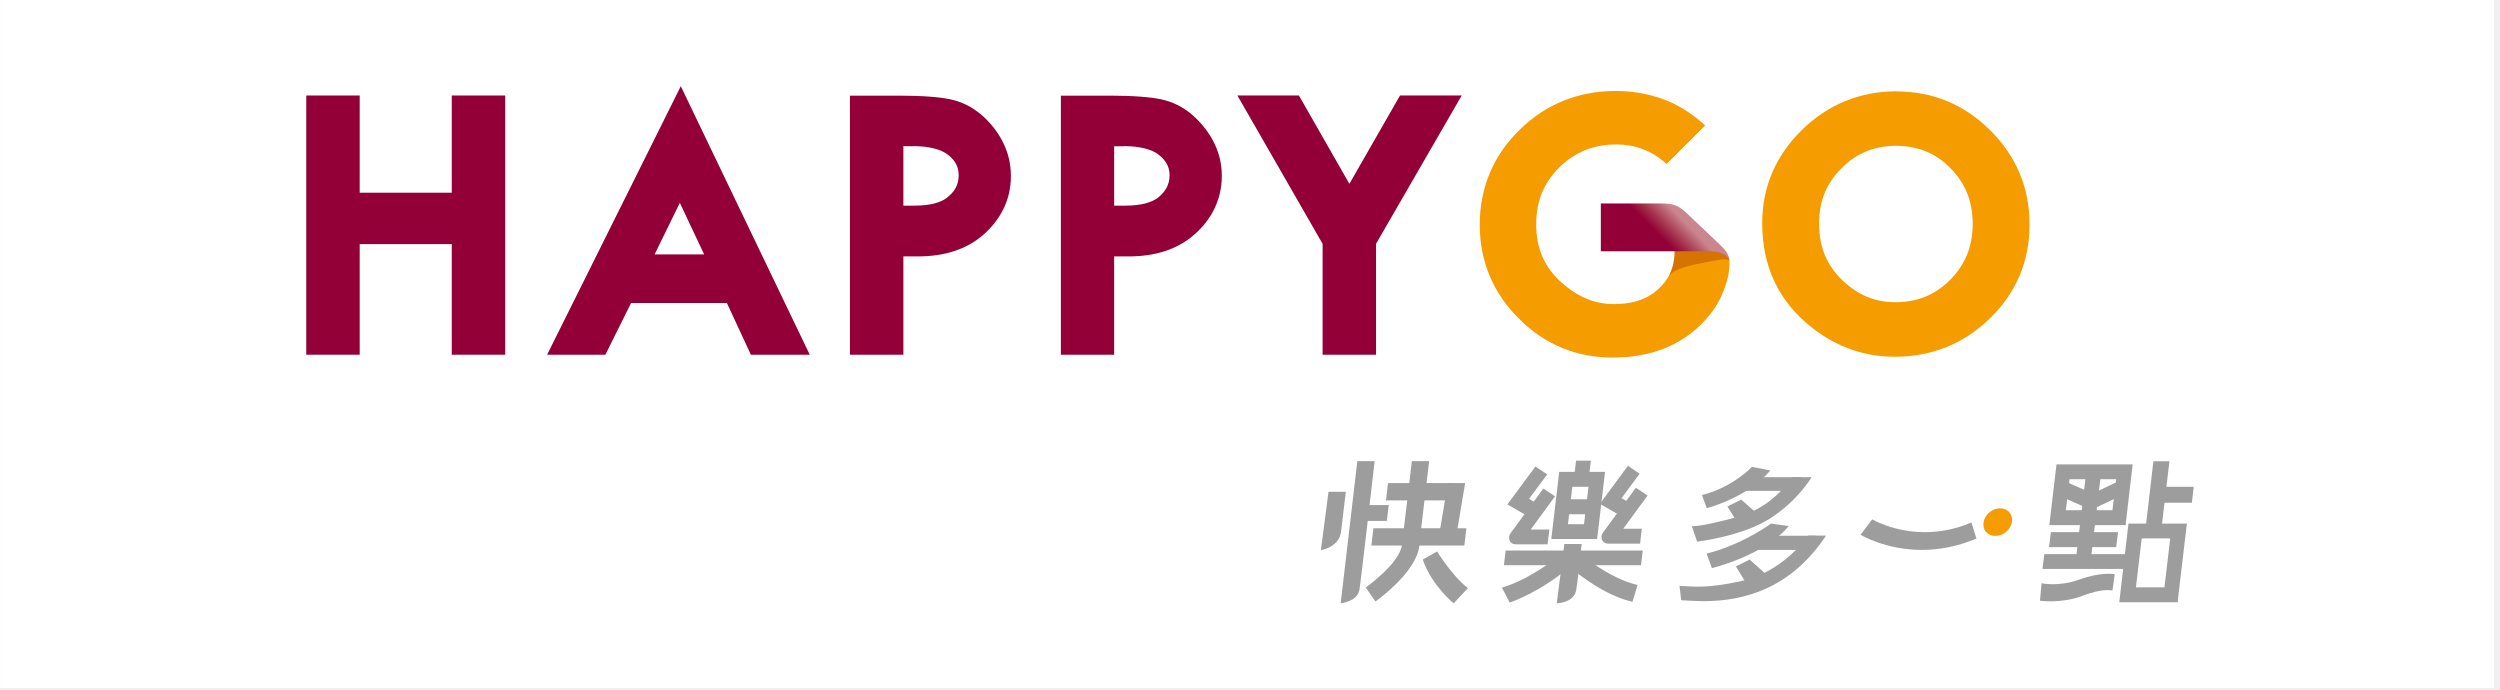
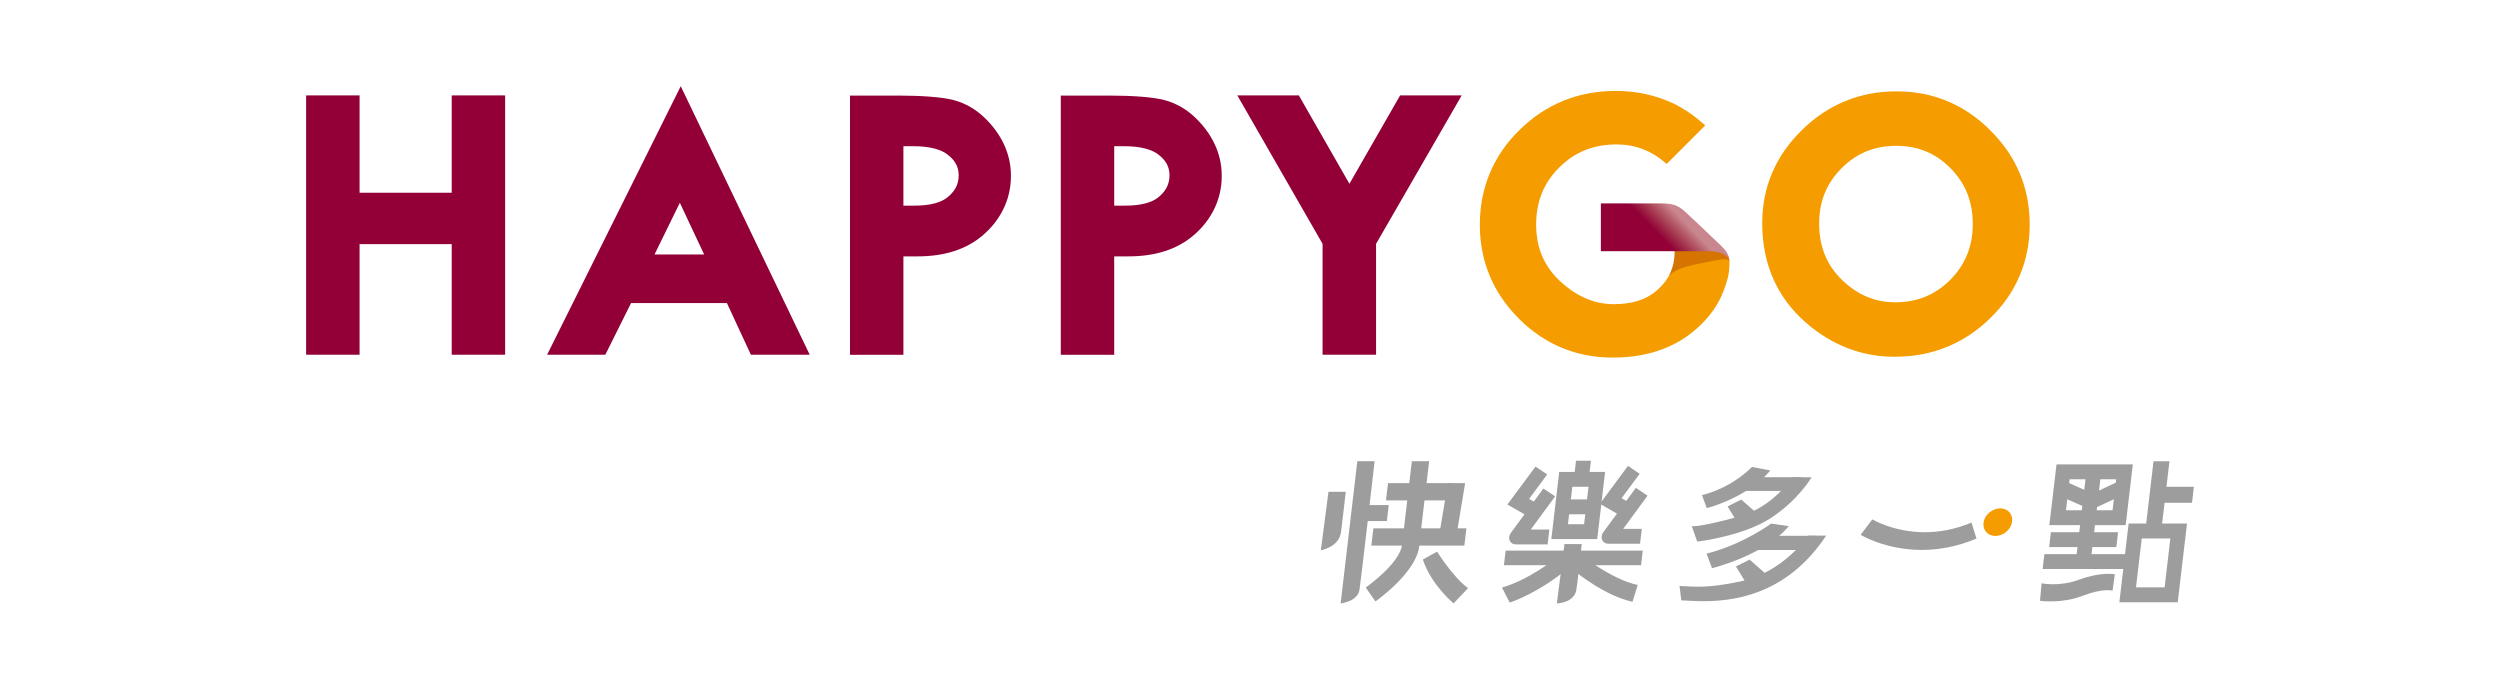
- <svg xmlns="http://www.w3.org/2000/svg" width="232" height="64" viewBox="34.24 901.23 160.46 44.27" fill="none">
-   <defs>
-     <clipPath id="clip11_2065_114237">
-       <rect width="232" height="64" fill="white" transform="translate(34.24 901.23) scale(0.69)" />
-     </clipPath>
-     <linearGradient id="paint0_linear_2065_114237" x1="140.79" y1="916.38" x2="142.06" y2="915.14" gradientUnits="userSpaceOnUse">
-       <stop stop-color="#930038" />
-       <stop offset="0.15" stop-color="#98153E" />
-       <stop offset="0.42" stop-color="#A53750" />
-       <stop offset="0.76" stop-color="#B96471" />
-       <stop offset="1" stop-color="#C9868E" />
-     </linearGradient>
-   </defs>
-   <g id="happy go-02 1" clip-path="url(#clip11_2065_114237)">
-     <path id="Vector_221" d="M194.7 901.23H34.24V945.5H194.7V901.23Z" fill="white" />
-     <g id="Group_55">
-       <g id="Group_56">
-         <path id="Vector_222" d="M99.12 912.49C99.12 911.03 98.45 909.77 97.47 908.82C96.89 908.26 96.22 907.86 95.46 907.66C94.7 907.45 93.33 907.37 91.99 907.37H88.79V924H92.22V917.69H93.14C93.14 917.69 93.15 917.69 93.15 917.69C94.85 917.69 96.28 917.24 97.35 916.3C98.41 915.38 99.13 914.09 99.12 912.53L99.12 912.53C99.12 912.5 99.12 912.49 99.12 912.49ZM95.02 913.92C94.63 914.23 93.94 914.43 92.93 914.43C92.93 914.43 92.93 914.43 92.93 914.43C92.93 914.43 92.93 914.43 92.92 914.43C92.92 914.43 92.91 914.43 92.91 914.43H92.22V910.61L92.83 910.62C92.84 910.61 92.84 910.61 92.84 910.61C93.88 910.61 94.6 910.82 95.01 911.11C95.45 911.44 95.77 911.83 95.77 912.48C95.77 913.17 95.44 913.59 95.02 913.92Z" fill="#930038" />
-         <path id="Vector_223" d="M112.66 912.49C112.66 911.03 111.98 909.77 111 908.82C110.43 908.26 109.75 907.86 108.99 907.66C108.23 907.45 106.86 907.37 105.53 907.37H102.33V924H105.75V917.69H106.67C106.67 917.69 106.68 917.69 106.68 917.69C108.38 917.69 109.81 917.24 110.88 916.3C111.95 915.38 112.66 914.09 112.66 912.53V912.53C112.66 912.5 112.66 912.49 112.66 912.49ZM108.56 913.92C108.16 914.23 107.47 914.43 106.47 914.43C106.47 914.43 106.47 914.43 106.46 914.43C106.46 914.43 106.46 914.43 106.45 914.43C106.45 914.43 106.44 914.43 106.44 914.43H105.75V910.62H106.36C106.37 910.61 106.37 910.61 106.37 910.61C107.41 910.61 108.13 910.82 108.54 911.11C108.98 911.44 109.3 911.83 109.31 912.48C109.3 913.17 108.97 913.59 108.56 913.92Z" fill="#930038" />
-         <path id="Vector_224" d="M155.99 907.1H155.97C155.96 907.1 155.96 907.09 155.95 907.09C153.61 907.1 151.56 907.94 149.89 909.58C148.22 911.22 147.35 913.24 147.35 915.53V915.58C147.35 918.16 148.29 920.32 150.15 921.93C151.8 923.38 153.73 924.13 155.83 924.13H155.87C158.24 924.13 160.31 923.29 161.98 921.65C163.65 920.03 164.51 917.99 164.51 915.66C164.51 915.65 164.51 915.64 164.51 915.64C164.51 915.63 164.51 915.63 164.51 915.62C164.51 913.3 163.66 911.25 161.99 909.6C160.34 907.95 158.31 907.1 155.99 907.1ZM159.42 919.19C158.45 920.16 157.31 920.63 155.88 920.63C154.59 920.63 153.49 920.17 152.48 919.21C151.49 918.25 151 917.08 151 915.58C151 914.14 151.47 913 152.43 912.04C153.4 911.06 154.53 910.6 155.94 910.59C157.36 910.6 158.49 911.06 159.44 912.03C160.4 913.01 160.86 914.16 160.86 915.61C160.86 917.04 160.39 918.2 159.42 919.19Z" fill="#F49C00" />
-         <path id="Vector_225" d="M63.23 907.36V913.6H57.32L57.32 907.36H53.89V924H57.32V916.9H63.23V924H66.66V907.36H63.23Z" fill="#930038" />
-         <path id="Vector_226" d="M77.93 906.76L77.73 907.17L69.35 924H73.09L74.74 920.68H80.89L82.43 924H86.21L77.93 906.76ZM77.87 914.25L79.43 917.56H76.25L77.87 914.25Z" fill="#930038" />
-         <path id="Vector_227" d="M124.1 907.36L120.85 913.03L117.61 907.36H113.66L119.13 916.88V924H122.56V916.88L128.06 907.36H124.1Z" fill="#930038" />
-         <g id="Group_57">
-           <path id="Vector_228" d="M145.23 917.9C145.22 917.85 144.78 917.48 144.78 917.48L142.43 915.05L142 914.71L141.07 914.44L141.79 917.2C141.79 917.25 141.8 917.32 141.8 917.38C141.8 918.28 141.36 919.2 140.6 919.86C139.81 920.54 138.85 920.75 137.82 920.75C136.64 920.75 135.55 920.32 134.48 919.38C133.37 918.38 132.85 917.2 132.84 915.65C132.84 914.14 133.32 912.98 134.31 911.99C135.32 910.99 136.5 910.51 137.99 910.5C139.2 910.51 140.23 910.89 141.18 911.72L141.22 911.75L143.69 909.28L143.65 909.24C142.99 908.66 142.32 908.2 141.62 907.86C140.48 907.33 139.25 907.07 137.96 907.07H137.94C137.94 907.07 137.94 907.07 137.94 907.07C135.54 907.07 133.44 907.92 131.77 909.57C130.09 911.21 129.22 913.28 129.22 915.63C129.22 915.63 129.22 915.64 129.22 915.64C129.22 915.64 129.22 915.65 129.22 915.65C129.22 915.65 129.22 915.66 129.22 915.67L129.22 915.68C129.22 915.67 129.22 915.67 129.22 915.68C129.22 917.99 130.07 920.04 131.73 921.68C133.37 923.33 135.41 924.18 137.72 924.18H137.72H137.78C140.13 924.18 142.19 923.45 143.73 921.73C144.43 920.96 144.79 920.25 145.1 919.21C145.18 918.92 145.21 918.72 145.23 918.46C145.25 918.19 145.25 918 145.23 917.9Z" fill="#F49C00" />
-           <path id="Vector_229" d="M141.37 918.93C141.62 918.64 142 918.4 143.46 918.12C144.63 917.89 145.08 917.77 145.25 917.98C145.21 917.56 144.93 917.5 144.68 917.36C143.68 916.78 141.68 917 141.68 917C141.68 917 141.89 917.84 141.37 918.93Z" fill="#D57400" />
-           <path id="Vector_230" d="M144.71 917.01C144.26 916.58 142.55 914.95 142.4 914.82C141.91 914.39 141.59 914.29 140.85 914.29C139.89 914.29 136.99 914.29 136.99 914.29V917.36C136.99 917.36 142.53 917.36 142.72 917.36C143.46 917.36 143.68 917.36 143.97 917.36C144.61 917.36 145.02 917.56 145.22 917.85C145.18 917.57 145.05 917.34 144.71 917.01Z" fill="url(#paint0_linear_2065_114237)" />
-         </g>
-       </g>
-       <g id="Group_58">
-         <path id="Vector_231" d="M121.49 939.11C121.35 939.85 120.29 939.96 120.29 939.96L121.36 930.83H122.47C122.47 930.83 121.57 938.72 121.49 939.11Z" fill="#9D9D9E" />
-         <path id="Vector_232" d="M135.41 939.11C135.26 939.94 134.16 939.96 134.16 939.96L134.65 936.15H135.76C135.76 936.15 135.49 938.72 135.41 939.11Z" fill="#9D9D9E" />
-         <path id="Vector_233" d="M125.34 936.26C125.16 937.99 122.52 939.84 122.52 939.84L121.9 938.94C121.9 938.94 124.08 937.4 124.22 936.21C124.32 935.44 124.86 930.83 124.86 930.83H125.97C125.39 935.74 125.42 935.4 125.34 936.26Z" fill="#9D9D9E" />
-         <path id="Vector_234" d="M127.68 935.82H126.57L127.17 932.24H128.28L127.68 935.82Z" fill="#9D9D9E" />
-         <path id="Vector_235" d="M120.31 935.4C120.17 936.36 119.02 936.55 119.02 936.55L119.51 932.8H120.62C120.62 932.8 120.36 935.01 120.31 935.4Z" fill="#9D9D9E" />
-         <path id="Vector_236" d="M127.51 932.24L127.38 933.35H123.2L123.33 932.24H127.51Z" fill="#9D9D9E" />
-         <path id="Vector_237" d="M150.78 935.62L150.3 936.53H146.84L146.9 935.62H150.78Z" fill="#9D9D9E" />
-         <path id="Vector_238" d="M128.36 935.14L128.23 936.25H122.26L122.39 935.14H128.36Z" fill="#9D9D9E" />
-         <path id="Vector_239" d="M139.68 936.57L139.57 937.51H130.77L130.88 936.57H139.68Z" fill="#9D9D9E" />
-         <path id="Vector_240" d="M123.25 934.67H121.94L122.07 933.65H123.38L123.25 934.67Z" fill="#9D9D9E" />
-         <path id="Vector_241" d="M125.56 937.15L126.48 936.63C126.48 936.63 127.48 938.25 128.46 938.98L127.54 939.96C127.54 939.96 126.1 938.77 125.56 937.15Z" fill="#9D9D9E" />
-         <path id="Vector_242" d="M134.97 937.63C133.12 939.24 131.19 939.89 131.14 939.91L130.64 938.95C132.33 938.45 133.89 937.26 134.74 936.59L135.09 936.31L135.39 936.57C135.39 936.57 135.51 936.68 135.74 936.86C135.97 937.04 136.29 937.28 136.68 937.53C137.44 938.04 138.46 938.59 139.35 938.78L139.02 939.86C137.31 939.48 135.64 938.16 134.97 937.63Z" fill="#9D9D9E" />
-         <path id="Vector_243" d="M130.99 933.61L132.79 931.18V931.18L133.55 931.68L132.38 933.25L133.07 933.65L132.52 934.49L130.99 933.61Z" fill="#9D9D9E" />
-         <path id="Vector_244" d="M131.53 936.17C131.35 936.17 131.2 936.08 131.14 935.93C131.07 935.78 131.09 935.59 131.2 935.45L133.3 932.59L134.05 933.09L132.49 935.22H133.69L133.57 936.17H131.53Z" fill="#9D9D9E" />
-         <path id="Vector_245" d="M136.93 933.57L138.73 931.13L138.73 931.13L139.48 931.64L138.32 933.21L139.01 933.61L138.45 934.45L136.93 933.57Z" fill="#9D9D9E" />
-         <path id="Vector_246" d="M137.46 936.13C137.29 936.13 137.14 936.04 137.07 935.89C137 935.73 137.03 935.55 137.14 935.4L139.24 932.54L139.99 933.04L138.43 935.17H139.62L139.51 936.13H137.46Z" fill="#9D9D9E" />
-         <path id="Vector_247" d="M133.81 935.83L134.32 931.52H137.26L136.81 935.35L136.75 935.83H133.81ZM134.88 934.88H135.91L136.2 932.48H135.16L134.88 934.88Z" fill="#9D9D9E" />
-         <path id="Vector_248" d="M134.56 934.24L134.67 933.28H136.49L136.38 934.24H134.56Z" fill="#9D9D9E" />
-         <path id="Vector_249" d="M165.78 934.94L166.24 931.04H171.13L170.73 934.46L170.68 934.94H165.78ZM166.84 933.98H169.83L170.07 931.99H167.08L166.84 933.98Z" fill="#9D9D9E" />
-         <path id="Vector_250" d="M170.27 939.89L170.86 934.84H174.61L174.07 939.41L174.02 939.89H170.27ZM171.34 938.93H173.17L173.54 935.79H171.71L171.34 938.93Z" fill="#9D9D9E" />
-         <path id="Vector_251" d="M167.48 937.19L168.19 931.18H169.15L168.44 937.19H167.48Z" fill="#9D9D9E" />
-         <path id="Vector_252" d="M171.93 935.4L172.46 930.84H173.49L172.95 935.4H171.93Z" fill="#9D9D9E" />
-         <path id="Vector_253" d="M172.73 933.5L172.85 932.48H175.05L174.93 933.5H172.73Z" fill="#9D9D9E" />
-         <path id="Vector_254" d="M135.26 932L135.4 930.8H136.35L136.21 932H135.26Z" fill="#9D9D9E" />
-         <path id="Vector_255" d="M165.76 936.35L165.88 935.39H170.19L170.07 936.35H165.89H165.76Z" fill="#9D9D9E" />
-         <path id="Vector_256" d="M166.41 933.05L166.88 932.17L168.58 932.92L168.1 933.8L166.41 933.05Z" fill="#9D9D9E" />
-         <path id="Vector_257" d="M168.39 932.99L170.29 932.09L170.7 932.9L168.8 933.8L168.39 932.99Z" fill="#9D9D9E" />
-         <path id="Vector_258" d="M165.34 937.75L165.46 936.8H170.83L170.72 937.75H165.34Z" fill="#9D9D9E" />
-         <path id="Vector_259" d="M150.3 935.61C150.3 935.61 148.72 937.97 145.93 938.55C143.89 938.98 143.13 938.9 142.04 938.84L142.15 939.76C142.15 939.76 143.11 939.82 143.58 939.82C146.18 939.82 149.18 939.02 151.45 935.61H150.3Z" fill="#9D9D9E" />
-         <path id="Vector_260" d="M147.91 934.84C147.91 934.84 146.16 936.16 143.78 936.77L144.12 937.7C144.12 937.7 147.51 936.88 149.05 935L147.91 934.84Z" fill="#9D9D9E" />
-         <path id="Vector_261" d="M146.69 931.2C146.69 931.2 145.47 932.51 143.48 933.01L143.79 933.85C143.79 933.85 146.4 933.19 147.87 931.43L146.69 931.2Z" fill="#9D9D9E" />
-         <path id="Vector_262" d="M145.66 937.59L146.4 938.8L147.53 938.03L146.54 937.15L145.66 937.59Z" fill="#9D9D9E" />
-         <path id="Vector_263" d="M145.12 933.74L145.86 934.95L147 934.18L146 933.3L145.12 933.74Z" fill="#9D9D9E" />
-         <path id="Vector_264" d="M149.25 931.86C149.25 931.86 148.12 933.77 145.81 934.4C143.2 935.11 142.83 935 142.83 935L143.17 936C143.17 936 146.08 935.66 147.87 934.5C149.66 933.35 150.52 931.86 150.52 931.86H149.25Z" fill="#9D9D9E" />
-         <path id="Vector_265" d="M149.32 932.74H145.8L146.34 931.86H149.87L149.32 932.74Z" fill="#9D9D9E" />
-         <path id="Vector_266" d="M169.98 938.09C169.98 938.09 169.13 937.91 167.69 938.44C166.39 938.91 165.28 938.67 165.28 938.67L165.18 939.79C165.18 939.79 166.57 939.99 167.9 939.48C169.24 938.96 169.83 939.14 169.83 939.14L169.98 938.09Z" fill="#9D9D9E" />
-         <g id="Group_59">
-           <path id="Vector_267" d="M163.38 934.75C163.29 935.24 162.82 935.63 162.31 935.63C161.81 935.63 161.47 935.24 161.56 934.75C161.64 934.26 162.12 933.86 162.62 933.86C163.12 933.86 163.46 934.26 163.38 934.75Z" fill="#F49C00" />
-           <path id="Vector_268" d="M153.66 935.56H153.66L154.41 934.57C154.42 934.57 154.48 934.61 154.64 934.69C154.79 934.76 155.03 934.87 155.33 934.97C155.92 935.18 156.78 935.39 157.79 935.39C158.68 935.39 159.69 935.23 160.78 934.77L161.1 935.8C159.82 936.34 158.63 936.53 157.59 936.53C155.24 936.52 153.71 935.58 153.66 935.56Z" fill="#9D9D9E" />
+ <svg xmlns="http://www.w3.org/2000/svg" width="232" height="64" viewBox="0 0 232 64" fill="none">
+   <rect width="232" height="64" fill="#515151" />
+   <g id="pc">
+     <path d="M-4491.5 -19423C-4491.5 -19424.1 -4490.6 -19425 -4489.5 -19425H50716.5C50717.6 -19425 50718.5 -19424.1 50718.5 -19423V16347C50718.5 16348.1 50717.6 16349 50716.5 16349H-4489.5C-4490.6 16349 -4491.5 16348.1 -4491.5 16347V-19423Z" fill="#888888" />
+     <path d="M-4489.5 -19425V-19424H50716.5V-19425V-19426H-4489.5V-19425ZM50718.5 -19423H50717.5V16347H50718.5H50719.5V-19423H50718.5ZM50716.5 16349V16348H-4489.5V16349V16350H50716.5V16349ZM-4491.5 16347H-4490.5V-19423H-4491.5H-4492.5V16347H-4491.5ZM-4489.5 16349V16348C-4490.05 16348 -4490.5 16347.6 -4490.5 16347H-4491.5H-4492.5C-4492.5 16348.7 -4491.16 16350 -4489.5 16350V16349ZM50718.5 16347H50717.5C50717.5 16347.6 50717.1 16348 50716.5 16348V16349V16350C50718.2 16350 50719.5 16348.7 50719.5 16347H50718.5ZM50716.5 -19425V-19424C50717.1 -19424 50717.5 -19423.6 50717.5 -19423H50718.5H50719.5C50719.5 -19424.7 50718.2 -19426 50716.5 -19426V-19425ZM-4489.5 -19425V-19426C-4491.16 -19426 -4492.5 -19424.7 -4492.5 -19423H-4491.5H-4490.5C-4490.5 -19423.6 -4490.05 -19424 -4489.5 -19424V-19425Z" fill="black" fill-opacity="0.1" />
+     <g id="ç¥ç¦è©&amp;LOGO">
+       <path d="M-3626.5 -3778C-3626.5 -3779.1 -3625.6 -3780 -3624.5 -3780H1969.5C1970.6 -3780 1971.5 -3779.1 1971.5 -3778V7508C1971.5 7509.1 1970.6 7510 1969.5 7510H-3624.5C-3625.6 7510 -3626.5 7509.1 -3626.5 7508V-3778Z" fill="#6E6E6E" />
+       <path d="M-3624.5 -3780V-3779H1969.5V-3780V-3781H-3624.5V-3780ZM1971.5 -3778H1970.5V7508H1971.5H1972.5V-3778H1971.5ZM1969.5 7510V7509H-3624.5V7510V7511H1969.5V7510ZM-3626.5 7508H-3625.5V-3778H-3626.5H-3627.5V7508H-3626.5ZM-3624.5 7510V7509C-3625.05 7509 -3625.5 7508.55 -3625.5 7508H-3626.5H-3627.5C-3627.5 7509.66 -3626.16 7511 -3624.5 7511V7510ZM1971.5 7508H1970.5C1970.5 7508.55 1970.05 7509 1969.5 7509V7510V7511C1971.16 7511 1972.5 7509.66 1972.5 7508H1971.5ZM1969.5 -3780V-3779C1970.05 -3779 1970.5 -3778.55 1970.5 -3778H1971.5H1972.5C1972.5 -3779.66 1971.16 -3781 1969.5 -3781V-3780ZM-3624.5 -3780V-3781C-3626.16 -3781 -3627.5 -3779.66 -3627.5 -3778H-3626.5H-3625.5C-3625.5 -3778.55 -3625.05 -3779 -3624.5 -3779V-3780Z" fill="white" fill-opacity="0.1" />
+       <g id="pcç¥ç¦è©0824">
+         <g id="é¿æå¤¥ä¼´_04_1">
+           <mask id="path-5-inside-1_2065_114237" fill="white">
+             <path d="M-49.5 -17H1006.5V81H-49.5V-17Z" />
+           </mask>
+           <path d="M-49.5 -17H1006.5V81H-49.5V-17Z" fill="white" />
+           <path d="M1006.5 81V80H-49.5V81V82H1006.5V81Z" fill="#D9D9D9" mask="url(#path-5-inside-1_2065_114237)" />
+           <g id="happy go-02 1" clip-path="url(#clip0_2065_114237)">
+             <path id="Vector" d="M232 0H0V64H232V0Z" fill="white" />
+             <g id="Group">
+               <g id="Group_2">
+                 <path id="Vector_2" d="M93.814 16.282C93.815 14.167 92.835 12.352 91.415 10.973C90.591 10.158 89.608 9.587 88.512 9.291C87.412 8.996 85.431 8.873 83.505 8.871H78.879V32.924H83.837V23.791H85.163C85.167 23.791 85.171 23.791 85.173 23.791C87.634 23.792 89.705 23.147 91.253 21.794C92.788 20.463 93.816 18.587 93.814 16.34L93.813 16.334C93.814 16.294 93.814 16.282 93.814 16.282ZM87.885 18.344C87.316 18.79 86.321 19.084 84.864 19.082C84.864 19.085 84.864 19.083 84.859 19.082C84.857 19.082 84.853 19.081 84.847 19.081C84.841 19.081 84.834 19.082 84.824 19.083H83.836V13.567L84.71 13.568C84.731 13.567 84.732 13.567 84.732 13.567C86.231 13.565 87.276 13.857 87.862 14.289C88.496 14.763 88.959 15.33 88.969 16.267C88.961 17.256 88.489 17.865 87.885 18.344Z" fill="#930038" />
+                 <path id="Vector_3" d="M113.376 16.282C113.377 14.167 112.398 12.352 110.978 10.973C110.153 10.158 109.172 9.587 108.075 9.291C106.975 8.996 104.994 8.873 103.069 8.871H98.441V32.924H103.399V23.791H104.726C104.73 23.791 104.732 23.791 104.736 23.791C107.197 23.792 109.268 23.147 110.815 21.794C112.351 20.463 113.378 18.587 113.376 16.34V16.334C113.377 16.294 113.376 16.282 113.376 16.282ZM107.448 18.345C106.879 18.79 105.884 19.084 104.428 19.082C104.428 19.085 104.428 19.083 104.423 19.082C104.42 19.082 104.416 19.081 104.411 19.081C104.406 19.081 104.398 19.082 104.388 19.083H103.399V13.568H104.273C104.295 13.567 104.295 13.567 104.295 13.567C105.796 13.565 106.84 13.857 107.426 14.289C108.06 14.763 108.524 15.33 108.533 16.267C108.524 17.257 108.052 17.865 107.448 18.345Z" fill="#930038" />
+                 <path id="Vector_4" d="M176.027 8.479H176C175.991 8.479 175.982 8.477 175.976 8.477C172.595 8.479 169.623 9.696 167.215 12.075C164.789 14.439 163.535 17.358 163.535 20.672V20.741C163.536 24.476 164.904 27.606 167.579 29.933C169.976 32.028 172.758 33.106 175.797 33.106H175.863C179.278 33.106 182.269 31.896 184.69 29.528C187.109 27.183 188.355 24.237 188.355 20.865C188.355 20.854 188.355 20.841 188.356 20.829C188.356 20.824 188.355 20.814 188.355 20.804C188.355 17.447 187.12 14.494 184.708 12.107C182.327 9.71 179.382 8.479 176.027 8.479ZM180.99 25.966C179.586 27.367 177.932 28.044 175.878 28.054C174.005 28.047 172.41 27.388 170.956 25.994C169.525 24.608 168.823 22.918 168.816 20.74C168.823 18.672 169.499 17.022 170.885 15.626C172.285 14.217 173.922 13.539 175.964 13.532C178.005 13.54 179.638 14.217 181.014 15.618C182.399 17.026 183.069 18.697 183.074 20.793C183.07 22.856 182.391 24.532 180.99 25.966Z" fill="#F49C00" />
+                 <path id="Vector_5" d="M41.918 8.855V17.884H33.369L33.37 8.855H28.408V32.922H33.369V22.657H41.918V32.922H46.876V8.855H41.918Z" fill="#930038" />
+                 <path id="Vector_6" d="M63.173 8L62.88 8.59L50.772 32.919H56.173L58.562 28.125H67.457L69.684 32.919H75.142L63.173 8ZM63.09 18.817L65.343 23.613H60.74L63.09 18.817Z" fill="#930038" />
+                 <path id="Vector_7" d="M129.929 8.855L125.226 17.055L120.534 8.855H114.824L122.735 22.628V32.922H127.699V22.628L135.645 8.855H129.929Z" fill="#930038" />
+                 <g id="Group_3">
+                   <path id="Vector_8" d="M160.473 24.102C160.458 24.026 159.816 23.497 159.816 23.497L156.427 19.974L155.802 19.485L154.462 19.098L155.501 23.09C155.506 23.166 155.509 23.256 155.509 23.346C155.509 24.649 154.877 25.974 153.779 26.931C152.644 27.922 151.25 28.221 149.767 28.227C148.048 28.223 146.48 27.598 144.929 26.235C143.324 24.791 142.568 23.087 142.553 20.845C142.566 18.668 143.258 16.98 144.689 15.55C146.149 14.102 147.846 13.411 150.012 13.402C151.757 13.411 153.247 13.973 154.613 15.166L154.669 15.216L158.248 11.636L158.183 11.579C157.234 10.739 156.263 10.069 155.257 9.585C153.604 8.819 151.827 8.438 149.958 8.438H149.939C149.937 8.438 149.932 8.438 149.926 8.438C146.467 8.437 143.431 9.668 141.013 12.062C138.584 14.43 137.33 17.421 137.33 20.826C137.33 20.826 137.33 20.831 137.332 20.84C137.331 20.838 137.33 20.843 137.33 20.849C137.33 20.849 137.329 20.861 137.332 20.875L137.331 20.887C137.331 20.881 137.33 20.884 137.33 20.893C137.33 24.235 138.563 27.191 140.952 29.57C143.322 31.948 146.275 33.182 149.616 33.182H149.619H149.698C153.094 33.182 156.084 32.127 158.311 29.639C159.315 28.523 159.836 27.497 160.284 25.989C160.407 25.57 160.447 25.291 160.474 24.912C160.504 24.517 160.504 24.253 160.473 24.102Z" fill="#F49C00" />
+                   <path id="Vector_9" d="M154.893 25.597C155.26 25.171 155.805 24.831 157.92 24.415C159.599 24.081 160.252 23.919 160.496 24.213C160.441 23.605 160.038 23.524 159.684 23.32C158.235 22.487 155.346 22.793 155.346 22.793C155.346 22.793 155.647 24.01 154.893 25.597Z" fill="#D57400" />
+                   <path id="Vector_10" d="M159.725 22.813C159.073 22.187 156.603 19.841 156.381 19.644C155.682 19.026 155.217 18.875 154.136 18.875C152.749 18.875 148.561 18.875 148.561 18.875V23.312C148.561 23.312 156.565 23.312 156.843 23.312C157.92 23.312 158.236 23.32 158.65 23.32C159.583 23.32 160.176 23.611 160.467 24.03C160.4 23.625 160.217 23.286 159.725 22.813Z" fill="url(#paint0_linear_2065_114237)" />
+                 </g>
+               </g>
+               <g id="Group_4">
+                 <path id="Vector_11" d="M126.155 54.766C125.953 55.84 124.41 56 124.41 56L125.959 42.801H127.564C127.564 42.801 126.263 54.197 126.155 54.766Z" fill="#9D9D9E" />
+                 <path id="Vector_12" d="M146.283 54.765C146.059 55.965 144.475 55.999 144.475 55.999L145.182 50.492H146.785C146.785 50.492 146.387 54.196 146.283 54.765Z" fill="#9D9D9E" />
+                 <path id="Vector_13" d="M131.712 50.647C131.462 53.149 127.638 55.814 127.638 55.814L126.742 54.52C126.742 54.52 129.902 52.299 130.105 50.573C130.236 49.462 131.02 42.801 131.02 42.801H132.624C131.788 49.894 131.836 49.404 131.712 50.647Z" fill="#9D9D9E" />
+                 <path id="Vector_14" d="M135.103 50.014H133.5L134.36 44.836H135.965L135.103 50.014Z" fill="#9D9D9E" />
+                 <path id="Vector_15" d="M124.443 49.398C124.243 50.792 122.574 51.064 122.574 51.064L123.282 45.637H124.886C124.886 45.637 124.523 48.845 124.443 49.398Z" fill="#9D9D9E" />
+                 <path id="Vector_16" d="M134.856 44.836L134.666 46.439H128.617L128.807 44.836H134.856Z" fill="#9D9D9E" />
+                 <path id="Vector_17" d="M168.498 49.723L167.804 51.037H162.809L162.884 49.723H168.498Z" fill="#9D9D9E" />
+                 <path id="Vector_18" d="M136.084 49.027L135.893 50.631H127.26L127.449 49.027H136.084Z" fill="#9D9D9E" />
+                 <path id="Vector_19" d="M152.448 51.098L152.289 52.452H139.564L139.724 51.098H152.448Z" fill="#9D9D9E" />
+                 <path id="Vector_20" d="M128.702 48.353H126.809L126.983 46.871H128.876L128.702 48.353Z" fill="#9D9D9E" />
+                 <path id="Vector_21" d="M132.039 51.926L133.364 51.188C133.364 51.188 134.812 53.531 136.231 54.58L134.892 55.998C134.892 55.998 132.813 54.272 132.039 51.926Z" fill="#9D9D9E" />
+                 <path id="Vector_22" d="M145.633 52.62C142.965 54.959 140.177 55.899 140.103 55.926L139.383 54.527C141.823 53.808 144.077 52.089 145.3 51.122L145.806 50.719L146.245 51.098C146.245 51.098 146.427 51.254 146.753 51.511C147.083 51.767 147.552 52.116 148.107 52.483C149.213 53.217 150.68 54.013 151.978 54.286L151.496 55.845C149.031 55.304 146.604 53.391 145.633 52.62Z" fill="#9D9D9E" />
+                 <path id="Vector_23" d="M139.887 46.818L142.496 43.297V43.299L143.581 44.03L141.9 46.3L142.897 46.873L142.098 48.089L139.887 46.818Z" fill="#9D9D9E" />
+                 <path id="Vector_24" d="M140.66 50.521C140.408 50.521 140.195 50.385 140.098 50.167C140.002 49.948 140.038 49.682 140.195 49.47L143.226 45.336L144.316 46.061L142.056 49.139H143.782L143.618 50.521H140.66Z" fill="#9D9D9E" />
+                 <path id="Vector_25" d="M148.469 46.753L151.076 43.234L151.078 43.236L152.163 43.965L150.481 46.236L151.477 46.81L150.677 48.025L148.469 46.753Z" fill="#9D9D9E" />
+                 <path id="Vector_26" d="M149.238 50.457C148.988 50.457 148.774 50.323 148.679 50.105C148.581 49.884 148.617 49.619 148.775 49.405L151.805 45.273L152.896 45.997L150.635 49.076H152.362L152.198 50.457H149.238Z" fill="#9D9D9E" />
+                 <path id="Vector_27" d="M143.963 50.026L144.696 43.793H148.954L148.303 49.335L148.221 50.026H143.963ZM145.506 48.644H147.004L147.413 45.176H145.914L145.506 48.644Z" fill="#9D9D9E" />
+                 <path id="Vector_28" d="M145.047 47.725L145.21 46.344H147.84L147.678 47.725H145.047Z" fill="#9D9D9E" />
+                 <path id="Vector_29" d="M190.178 48.732L190.845 43.094H197.927L197.344 48.041L197.262 48.732H190.178ZM191.723 47.35H196.044L196.383 44.475H192.062L191.723 47.35Z" fill="#9D9D9E" />
+                 <path id="Vector_30" d="M196.678 55.889L197.536 48.586H202.955L202.175 55.196L202.095 55.889H196.678ZM198.22 54.507H200.875L201.409 49.968H198.755L198.22 54.507Z" fill="#9D9D9E" />
+                 <path id="Vector_31" d="M192.648 51.991L193.672 43.301H195.053L194.029 51.991H192.648Z" fill="#9D9D9E" />
+                 <path id="Vector_32" d="M199.07 49.399L199.847 42.805H201.327L200.55 49.399H199.07Z" fill="#9D9D9E" />
+                 <path id="Vector_33" d="M200.229 46.659L200.403 45.176H203.592L203.417 46.659H200.229Z" fill="#9D9D9E" />
+                 <path id="Vector_34" d="M146.053 44.486L146.255 42.758H147.638L147.435 44.486H146.053Z" fill="#9D9D9E" />
+                 <path id="Vector_35" d="M190.162 50.769L190.325 49.387H196.558L196.395 50.769H190.349H190.162Z" fill="#9D9D9E" />
+                 <path id="Vector_36" d="M191.096 46.005L191.779 44.73L194.229 45.812L193.544 47.087L191.096 46.005Z" fill="#9D9D9E" />
+                 <path id="Vector_37" d="M193.955 45.913L196.706 44.621L197.298 45.793L194.547 47.086L193.955 45.913Z" fill="#9D9D9E" />
+                 <path id="Vector_38" d="M189.555 52.804L189.719 51.422H197.49L197.327 52.804H189.555Z" fill="#9D9D9E" />
+                 <path id="Vector_39" d="M167.8 49.703C167.8 49.703 165.514 53.121 161.487 53.962C158.533 54.579 157.443 54.46 155.859 54.377L156.026 55.712C156.026 55.712 157.402 55.792 158.087 55.792C161.847 55.792 166.184 54.638 169.472 49.703H167.8Z" fill="#9D9D9E" />
+                 <path id="Vector_40" d="M164.351 48.59C164.351 48.59 161.817 50.499 158.371 51.377L158.874 52.73C158.874 52.73 163.765 51.535 165.995 48.827L164.351 48.59Z" fill="#9D9D9E" />
+                 <path id="Vector_41" d="M162.581 43.336C162.581 43.336 160.817 45.231 157.945 45.946L158.387 47.157C158.387 47.157 162.164 46.202 164.293 43.656L162.581 43.336Z" fill="#9D9D9E" />
+                 <path id="Vector_42" d="M161.096 52.569L162.162 54.321L163.805 53.206L162.364 51.93L161.096 52.569Z" fill="#9D9D9E" />
+                 <path id="Vector_43" d="M160.318 46.996L161.386 48.747L163.031 47.632L161.587 46.359L160.318 46.996Z" fill="#9D9D9E" />
+                 <path id="Vector_44" d="M166.291 44.289C166.291 44.289 164.649 47.039 161.32 47.95C157.537 48.985 156.998 48.825 156.998 48.825L157.5 50.262C157.5 50.262 161.708 49.774 164.291 48.102C166.877 46.431 168.12 44.289 168.12 44.289H166.291Z" fill="#9D9D9E" />
+                 <path id="Vector_45" d="M166.389 45.557H161.293L162.08 44.285H167.176L166.389 45.557Z" fill="#9D9D9E" />
+                 <path id="Vector_46" d="M196.256 53.294C196.256 53.294 195.024 53.03 192.941 53.794C191.063 54.483 189.458 54.128 189.458 54.128L189.311 55.755C189.311 55.755 191.321 56.043 193.253 55.296C195.193 54.545 196.047 54.816 196.047 54.816L196.256 53.294Z" fill="#9D9D9E" />
+                 <g id="Group_5">
+                   <path id="Vector_47" d="M186.714 48.457C186.59 49.165 185.902 49.736 185.174 49.736C184.448 49.736 183.956 49.165 184.08 48.457C184.204 47.751 184.895 47.176 185.621 47.176C186.345 47.177 186.836 47.751 186.714 48.457Z" fill="#F49C00" />
+                   <path id="Vector_48" d="M172.666 49.629H172.668L173.754 48.199C173.755 48.197 173.852 48.261 174.079 48.37C174.302 48.481 174.642 48.633 175.072 48.785C175.932 49.086 177.17 49.39 178.63 49.39C179.919 49.388 181.381 49.157 182.954 48.49L183.415 49.977C181.572 50.76 179.841 51.033 178.344 51.033C174.943 51.027 172.732 49.663 172.666 49.629Z" fill="#9D9D9E" />
+                 </g>
+               </g>
+             </g>
+           </g>
        </g>
      </g>
    </g>
  </g>
+   <defs>
+     <linearGradient id="paint0_linear_2065_114237" x1="154.053" y1="21.9" x2="155.892" y2="20.116" gradientUnits="userSpaceOnUse">
+       <stop stop-color="#930038" />
+       <stop offset="0.153" stop-color="#98153E" />
+       <stop offset="0.418" stop-color="#A53750" />
+       <stop offset="0.763" stop-color="#B96471" />
+       <stop offset="1" stop-color="#C9868E" />
+     </linearGradient>
+     <clipPath id="clip0_2065_114237">
+       <rect width="232" height="64" fill="white" />
+     </clipPath>
+   </defs>
</svg>
